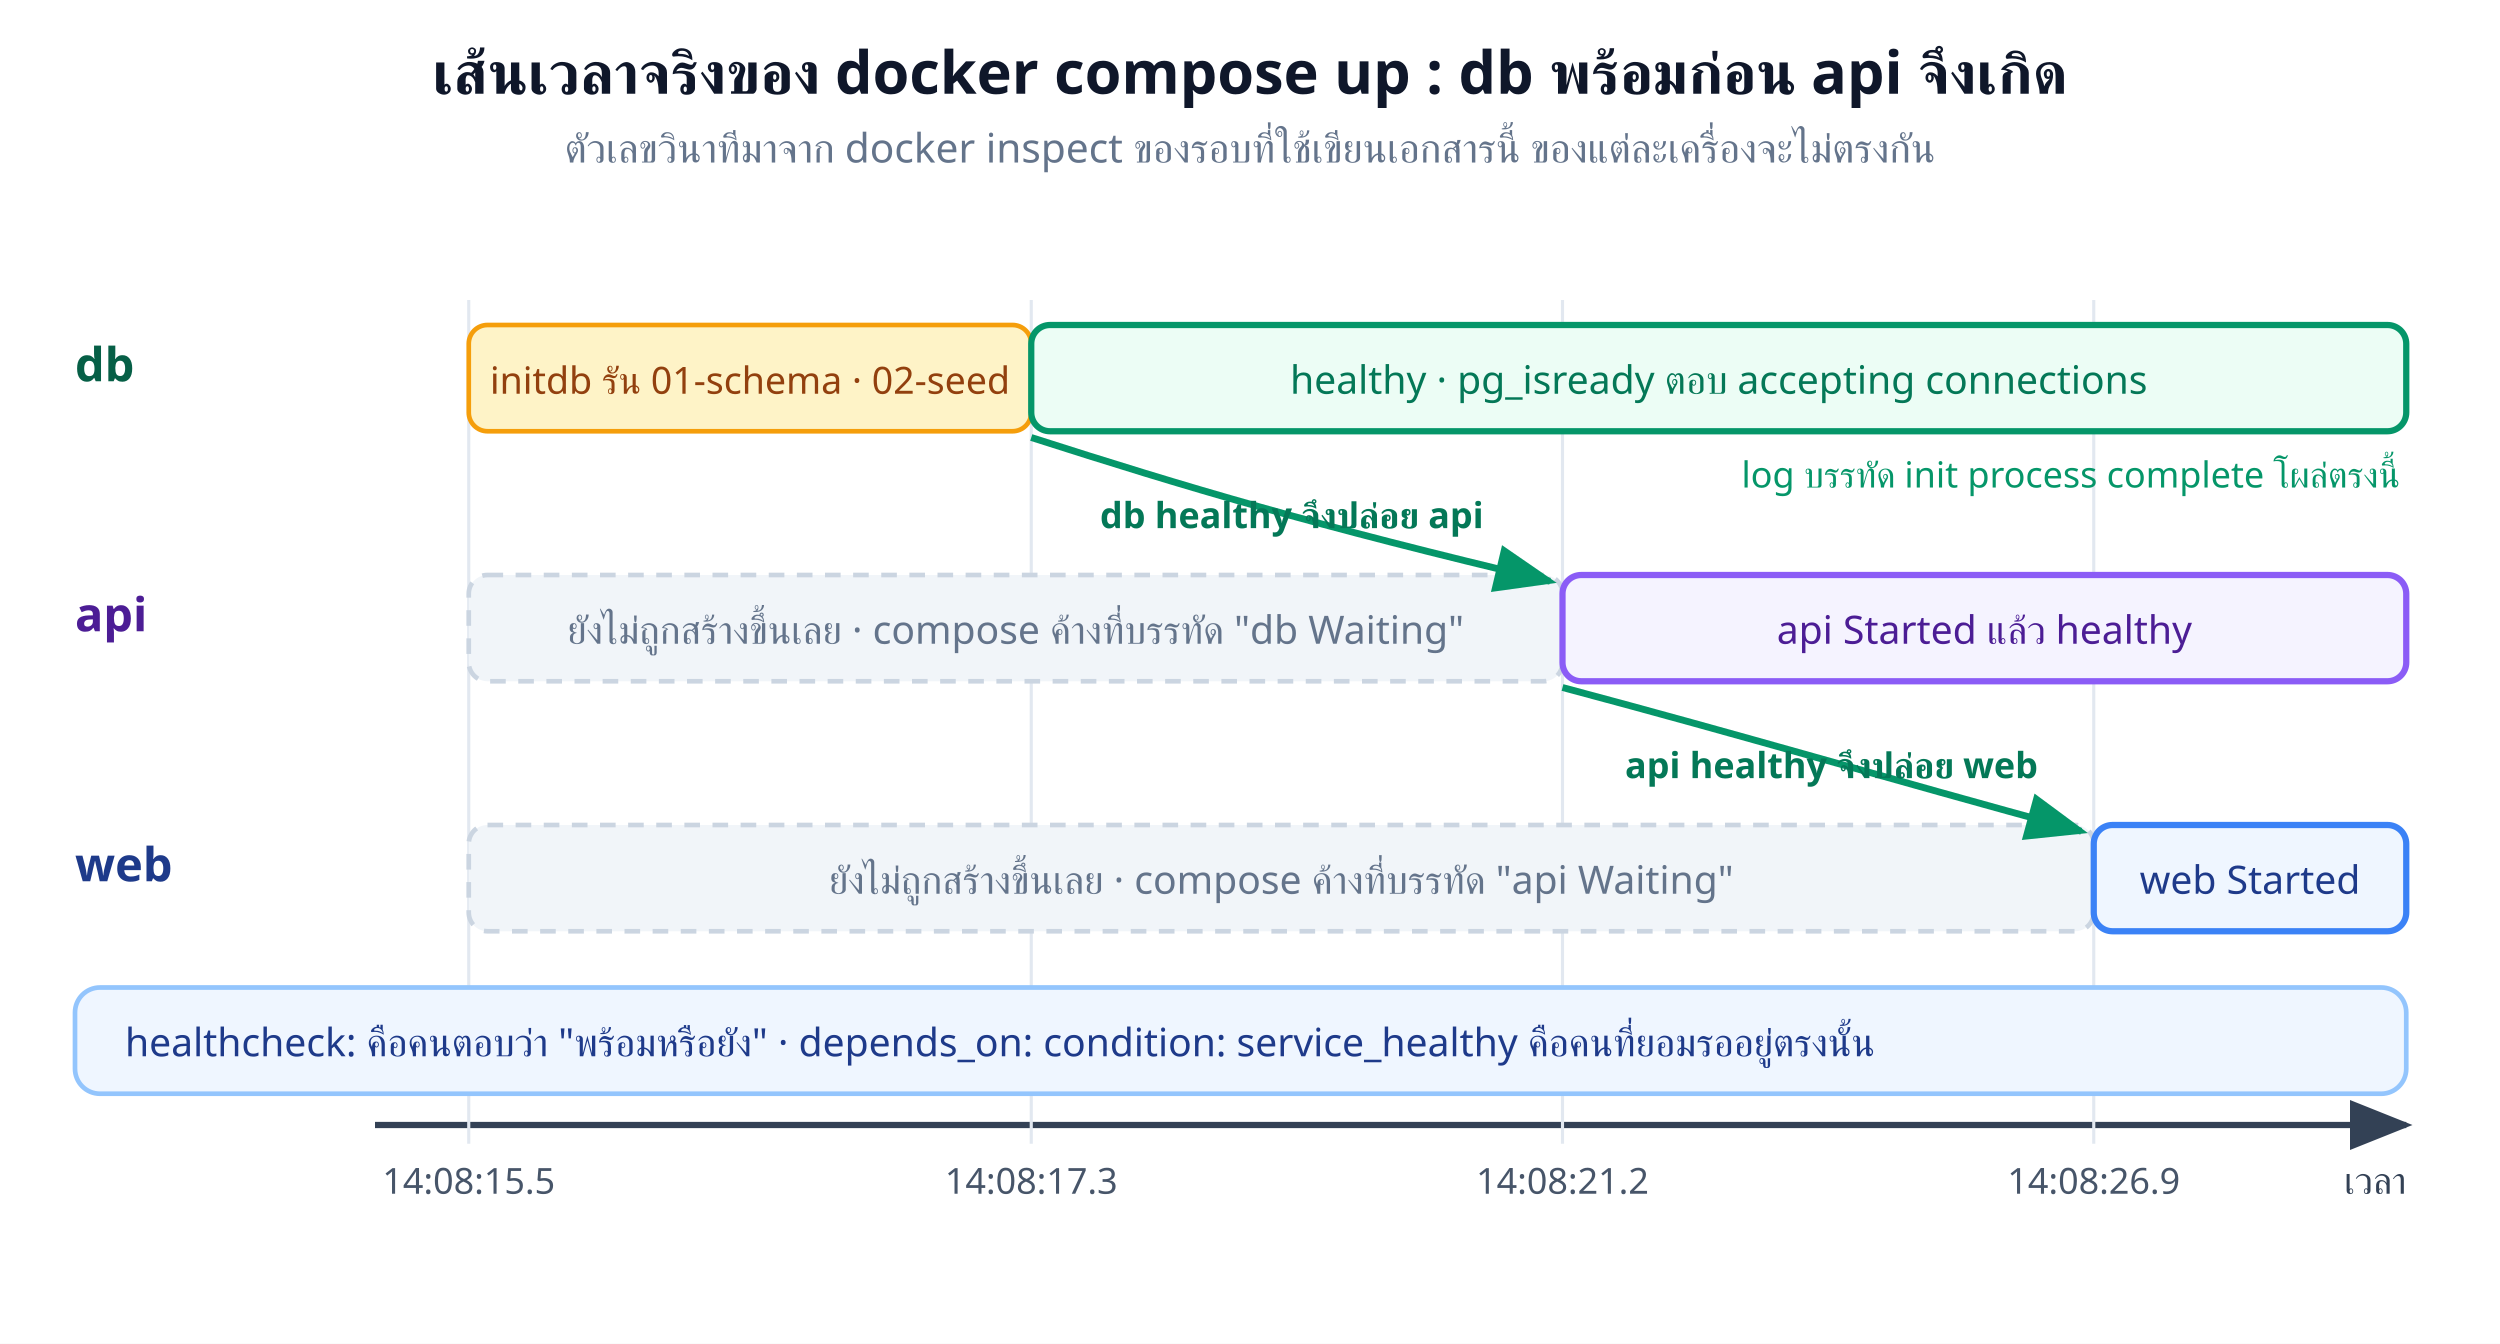
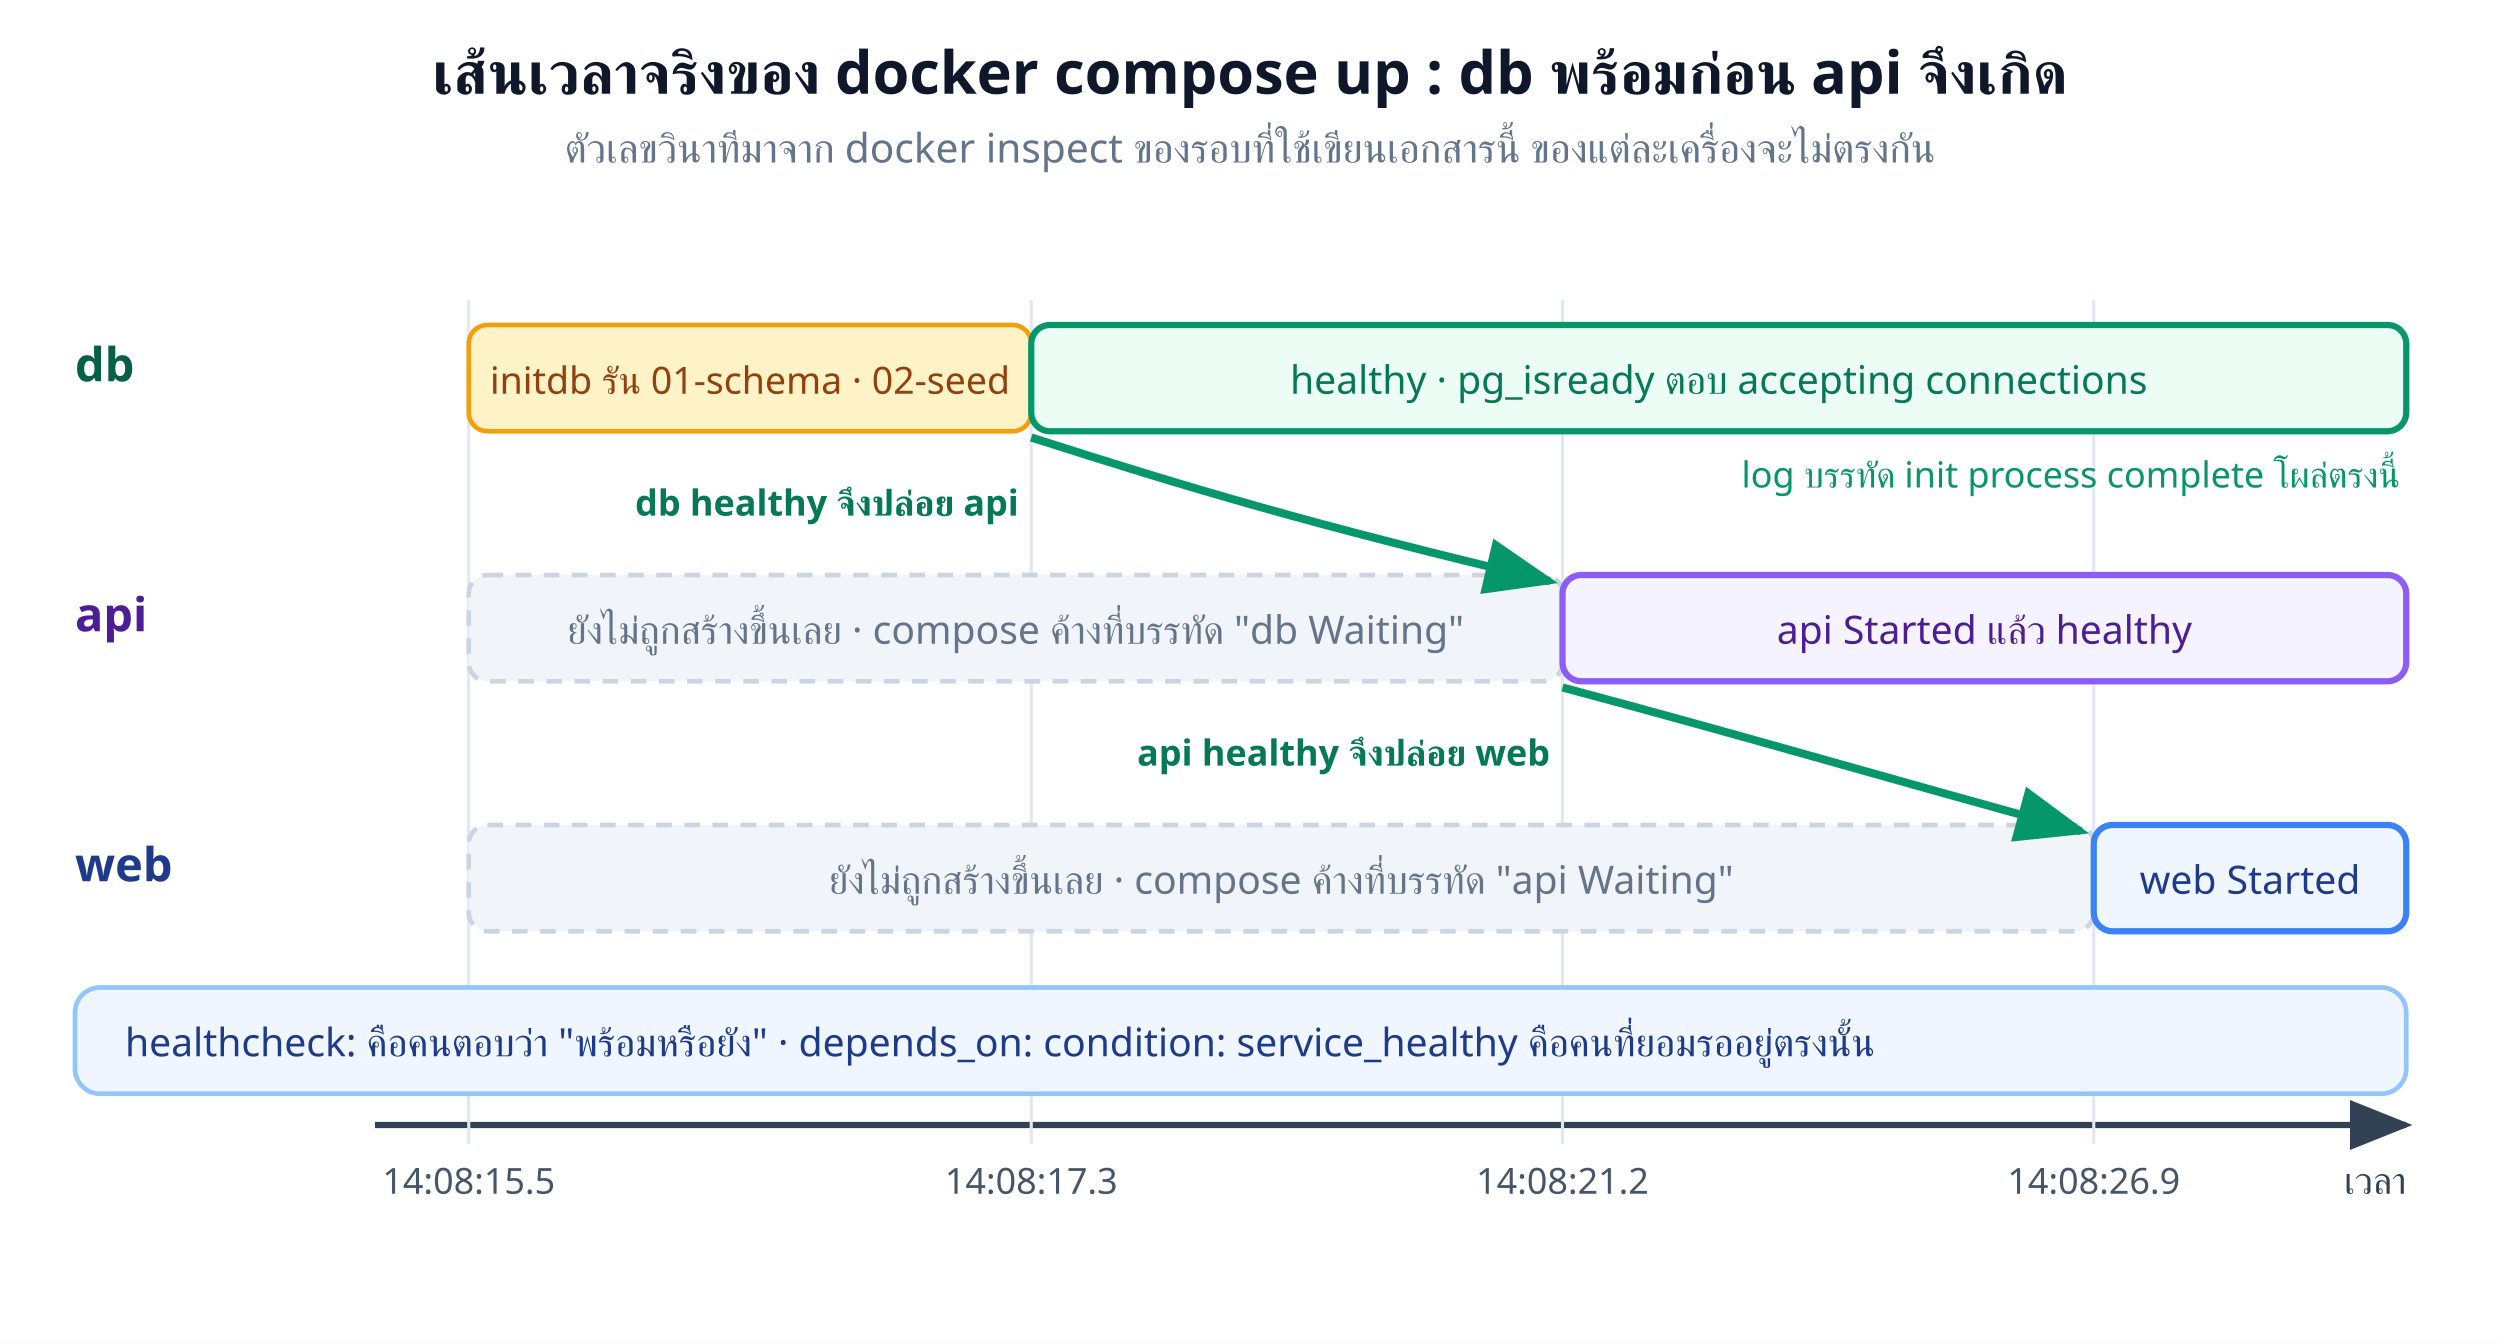
<svg xmlns="http://www.w3.org/2000/svg" viewBox="0 0 800 430" width="800" height="430" font-family="sans-serif">
  <rect x="0" y="0" width="800" height="430" fill="#ffffff" />
  <text x="400" y="30" text-anchor="middle" font-size="19" font-weight="bold" fill="#0f172a">เส้นเวลาจริงของ docker compose up : db พร้อมก่อน api จึงเกิด</text>
  <text x="400" y="52" text-anchor="middle" font-size="13" fill="#64748b">ตัวเลขวินาทีมาจาก docker inspect ของรอบที่ใช้เขียนเอกสารนี้ ของแต่ละเครื่องจะไม่ตรงกัน</text>
  <defs>
    <marker id="tip" markerWidth="10" markerHeight="8" refX="9" refY="4" orient="auto">
      <path d="M 0 0 L 10 4 L 0 8 z" fill="#334155" />
    </marker>
    <marker id="tipg" markerWidth="9" markerHeight="7" refX="8" refY="3.5" orient="auto">
      <path d="M 0 0 L 9 3.5 L 0 7 z" fill="#059669" />
    </marker>
  </defs>
  <line x1="120" y1="360" x2="770" y2="360" stroke="#334155" stroke-width="2" marker-end="url(#tip)" />
  <text x="770" y="382" text-anchor="end" font-size="12" fill="#334155">เวลา</text>
  <g font-size="11.5" fill="#475569">
    <line x1="150" y1="96" x2="150" y2="366" stroke="#e2e8f0" stroke-width="1" />
    <text x="150" y="382" text-anchor="middle">14:08:15.5</text>
    <line x1="330" y1="96" x2="330" y2="366" stroke="#e2e8f0" stroke-width="1" />
    <text x="330" y="382" text-anchor="middle">14:08:17.3</text>
    <line x1="500" y1="96" x2="500" y2="366" stroke="#e2e8f0" stroke-width="1" />
    <text x="500" y="382" text-anchor="middle">14:08:21.2</text>
    <line x1="670" y1="96" x2="670" y2="366" stroke="#e2e8f0" stroke-width="1" />
    <text x="670" y="382" text-anchor="middle">14:08:26.9</text>
  </g>
  <text x="24" y="122" font-size="15" font-weight="bold" fill="#065f46">db</text>
  <rect x="150" y="104" width="180" height="34" rx="6" fill="#fef3c7" stroke="#f59e0b" stroke-width="1.5" />
  <text x="240" y="126" text-anchor="middle" font-size="12" fill="#92400e">initdb รัน 01-schema · 02-seed</text>
  <rect x="330" y="104" width="440" height="34" rx="6" fill="#ecfdf5" stroke="#059669" stroke-width="2" />
  <text x="550" y="126" text-anchor="middle" font-size="12.5" fill="#047857">healthy · pg_isready ตอบ accepting connections</text>
  <text x="768" y="156" text-anchor="end" font-size="11.5" fill="#059669">log บรรทัด init process complete โผล่ตรงนี้</text>
  <text x="24" y="202" font-size="15" font-weight="bold" fill="#4c1d95">api</text>
  <rect x="150" y="184" width="350" height="34" rx="6" fill="#f1f5f9" stroke="#cbd5e1" stroke-width="1.5" stroke-dasharray="5 4" />
  <text x="325" y="206" text-anchor="middle" font-size="12.5" fill="#64748b">ยังไม่ถูกสร้างขึ้นเลย · compose ค้างที่บรรทัด "db Waiting"</text>
  <rect x="500" y="184" width="270" height="34" rx="6" fill="#f5f3ff" stroke="#8b5cf6" stroke-width="2" />
  <text x="635" y="206" text-anchor="middle" font-size="12.5" fill="#4c1d95">api Started แล้ว healthy</text>
  <text x="24" y="282" font-size="15" font-weight="bold" fill="#1e3a8a">web</text>
  <rect x="150" y="264" width="520" height="34" rx="6" fill="#f1f5f9" stroke="#cbd5e1" stroke-width="1.5" stroke-dasharray="5 4" />
  <text x="410" y="286" text-anchor="middle" font-size="12.5" fill="#64748b">ยังไม่ถูกสร้างขึ้นเลย · compose ค้างที่บรรทัด "api Waiting"</text>
  <rect x="670" y="264" width="100" height="34" rx="6" fill="#eff6ff" stroke="#3b82f6" stroke-width="2" />
  <text x="720" y="286" text-anchor="middle" font-size="12.5" fill="#1e3a8a">web Started</text>
-   <path d="M 330 140 C 380 156 420 168 496 186" fill="none" stroke="#059669" stroke-width="2.2" marker-end="url(#tipg)" />
-   <text x="352" y="169" font-size="11.5" font-weight="bold" fill="#047857">db healthy จึงปล่อย api</text>
-   <path d="M 500 220 C 560 236 600 248 666 266" fill="none" stroke="#059669" stroke-width="2.2" marker-end="url(#tipg)" />
-   <text x="520" y="249" font-size="11.5" font-weight="bold" fill="#047857">api healthy จึงปล่อย web</text>
+   <path d="M 330 140 C 380 156 420 168 496 186" fill="none" stroke="#059669" stroke-width="2.6" marker-end="url(#tipg)" />
+   <text x="326" y="165" text-anchor="end" font-size="11.5" font-weight="bold" fill="#047857">db healthy จึงปล่อย api</text>
+   <path d="M 500 220 C 560 236 600 248 666 266" fill="none" stroke="#059669" stroke-width="2.6" marker-end="url(#tipg)" />
+   <text x="496" y="245" text-anchor="end" font-size="11.5" font-weight="bold" fill="#047857">api healthy จึงปล่อย web</text>
  <rect x="24" y="316" width="746" height="34" rx="8" fill="#eff6ff" stroke="#93c5fd" stroke-width="1.5" />
  <text x="40" y="338" font-size="12.5" fill="#1e3a8a">healthcheck: คือคนตอบว่า "พร้อมหรือยัง" · depends_on: condition: service_healthy คือคนที่ยอมรออยู่ตรงนั้น</text>
</svg>
